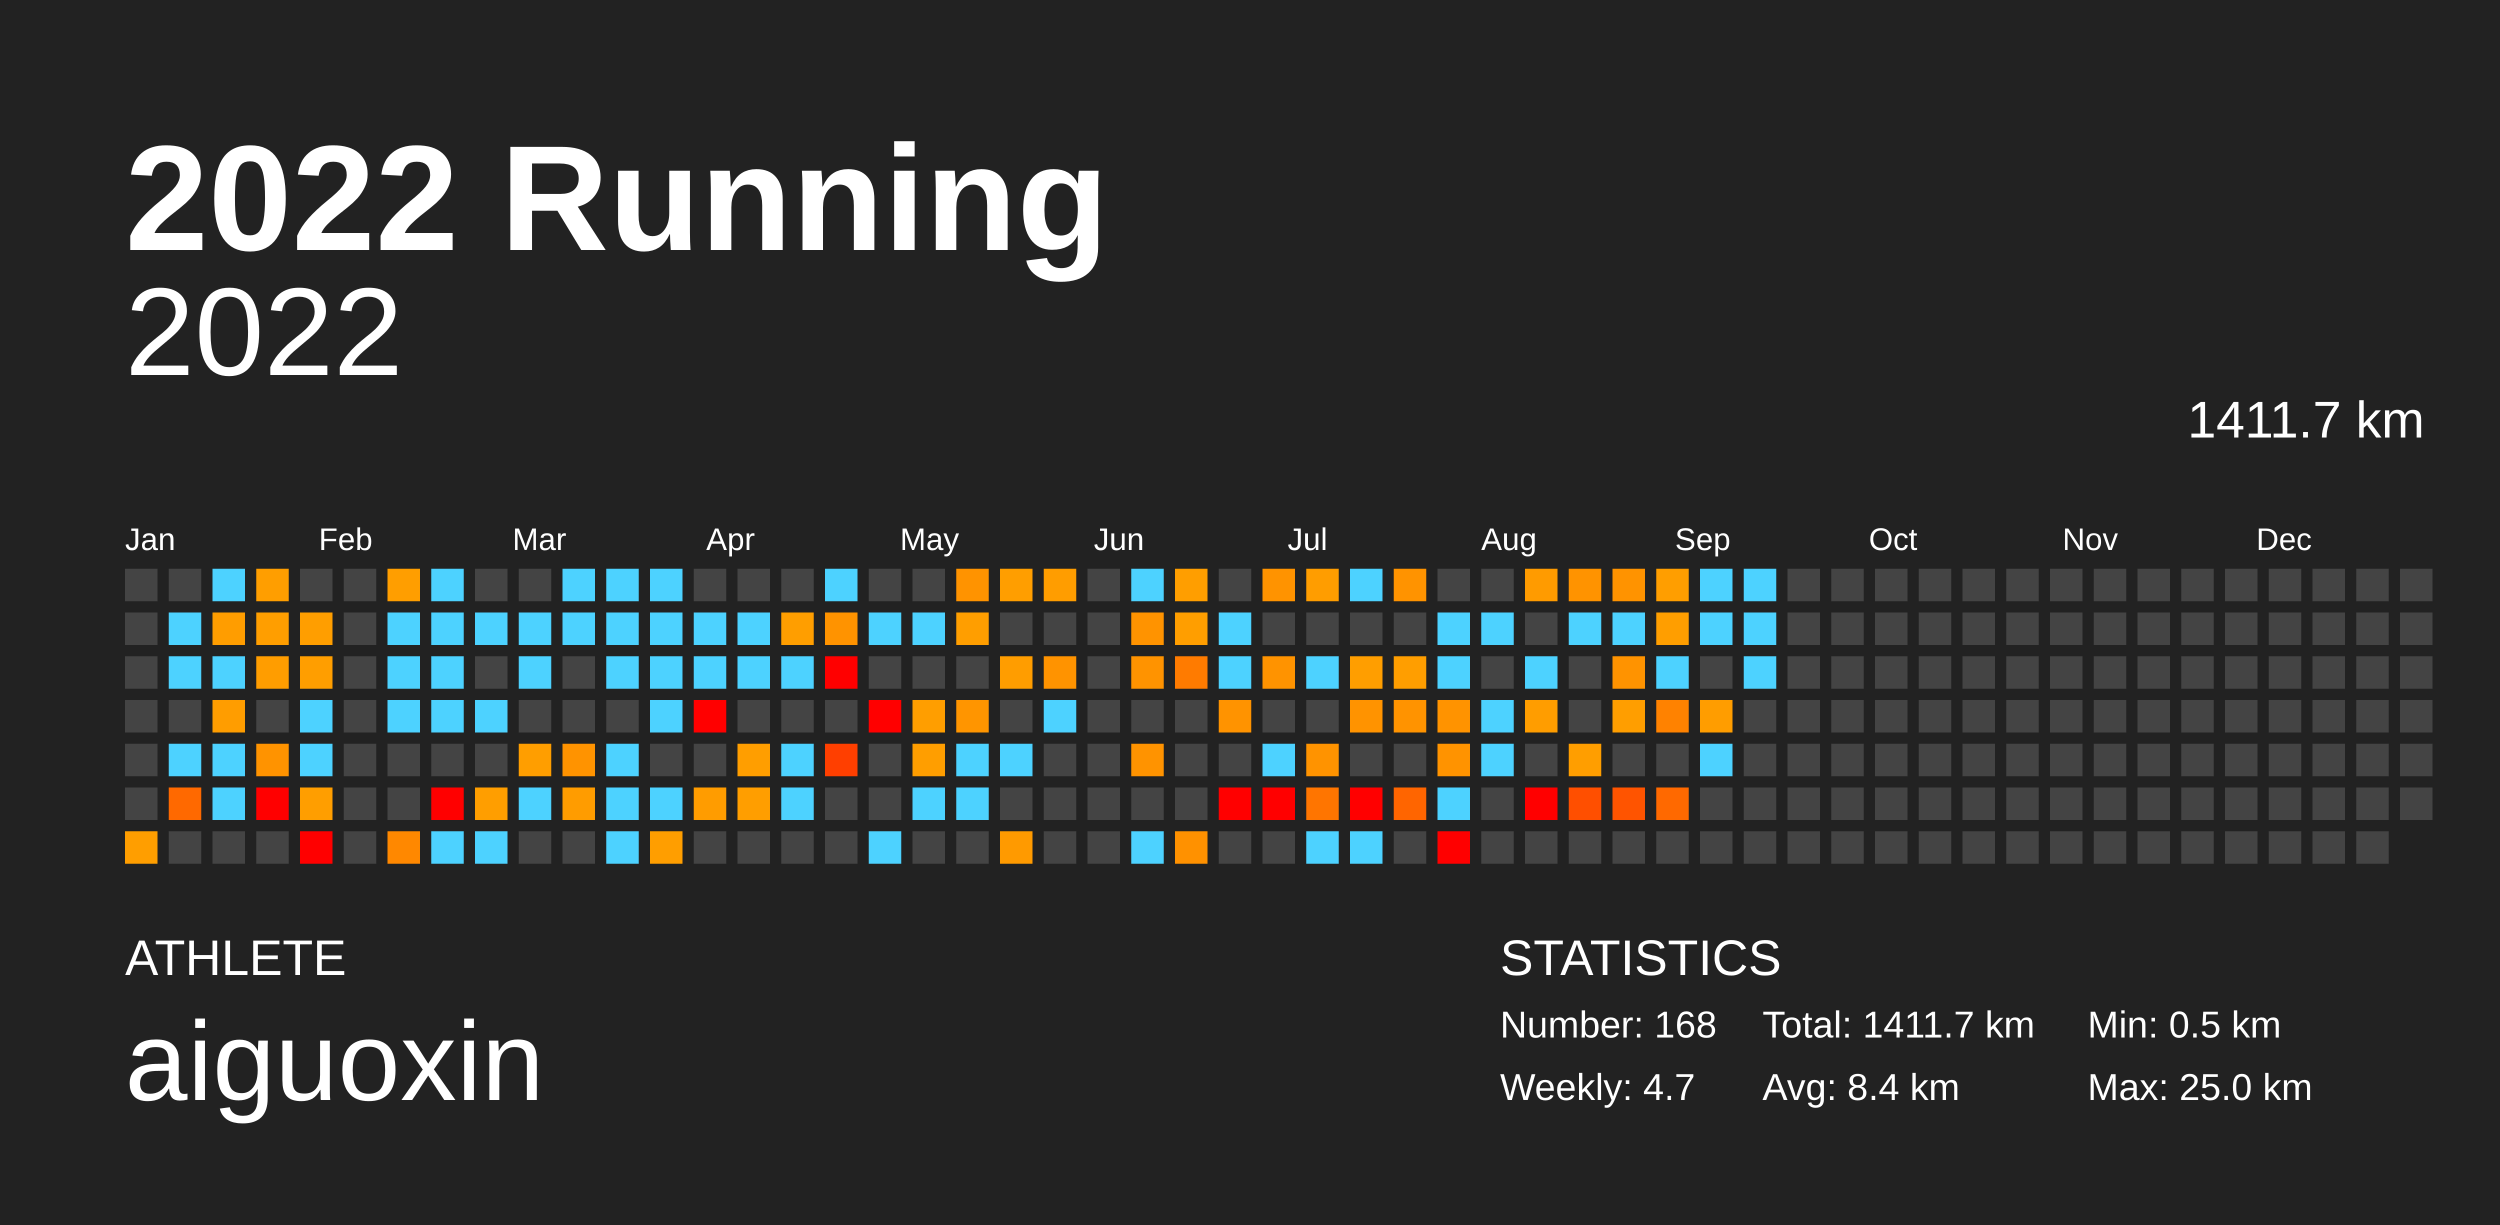
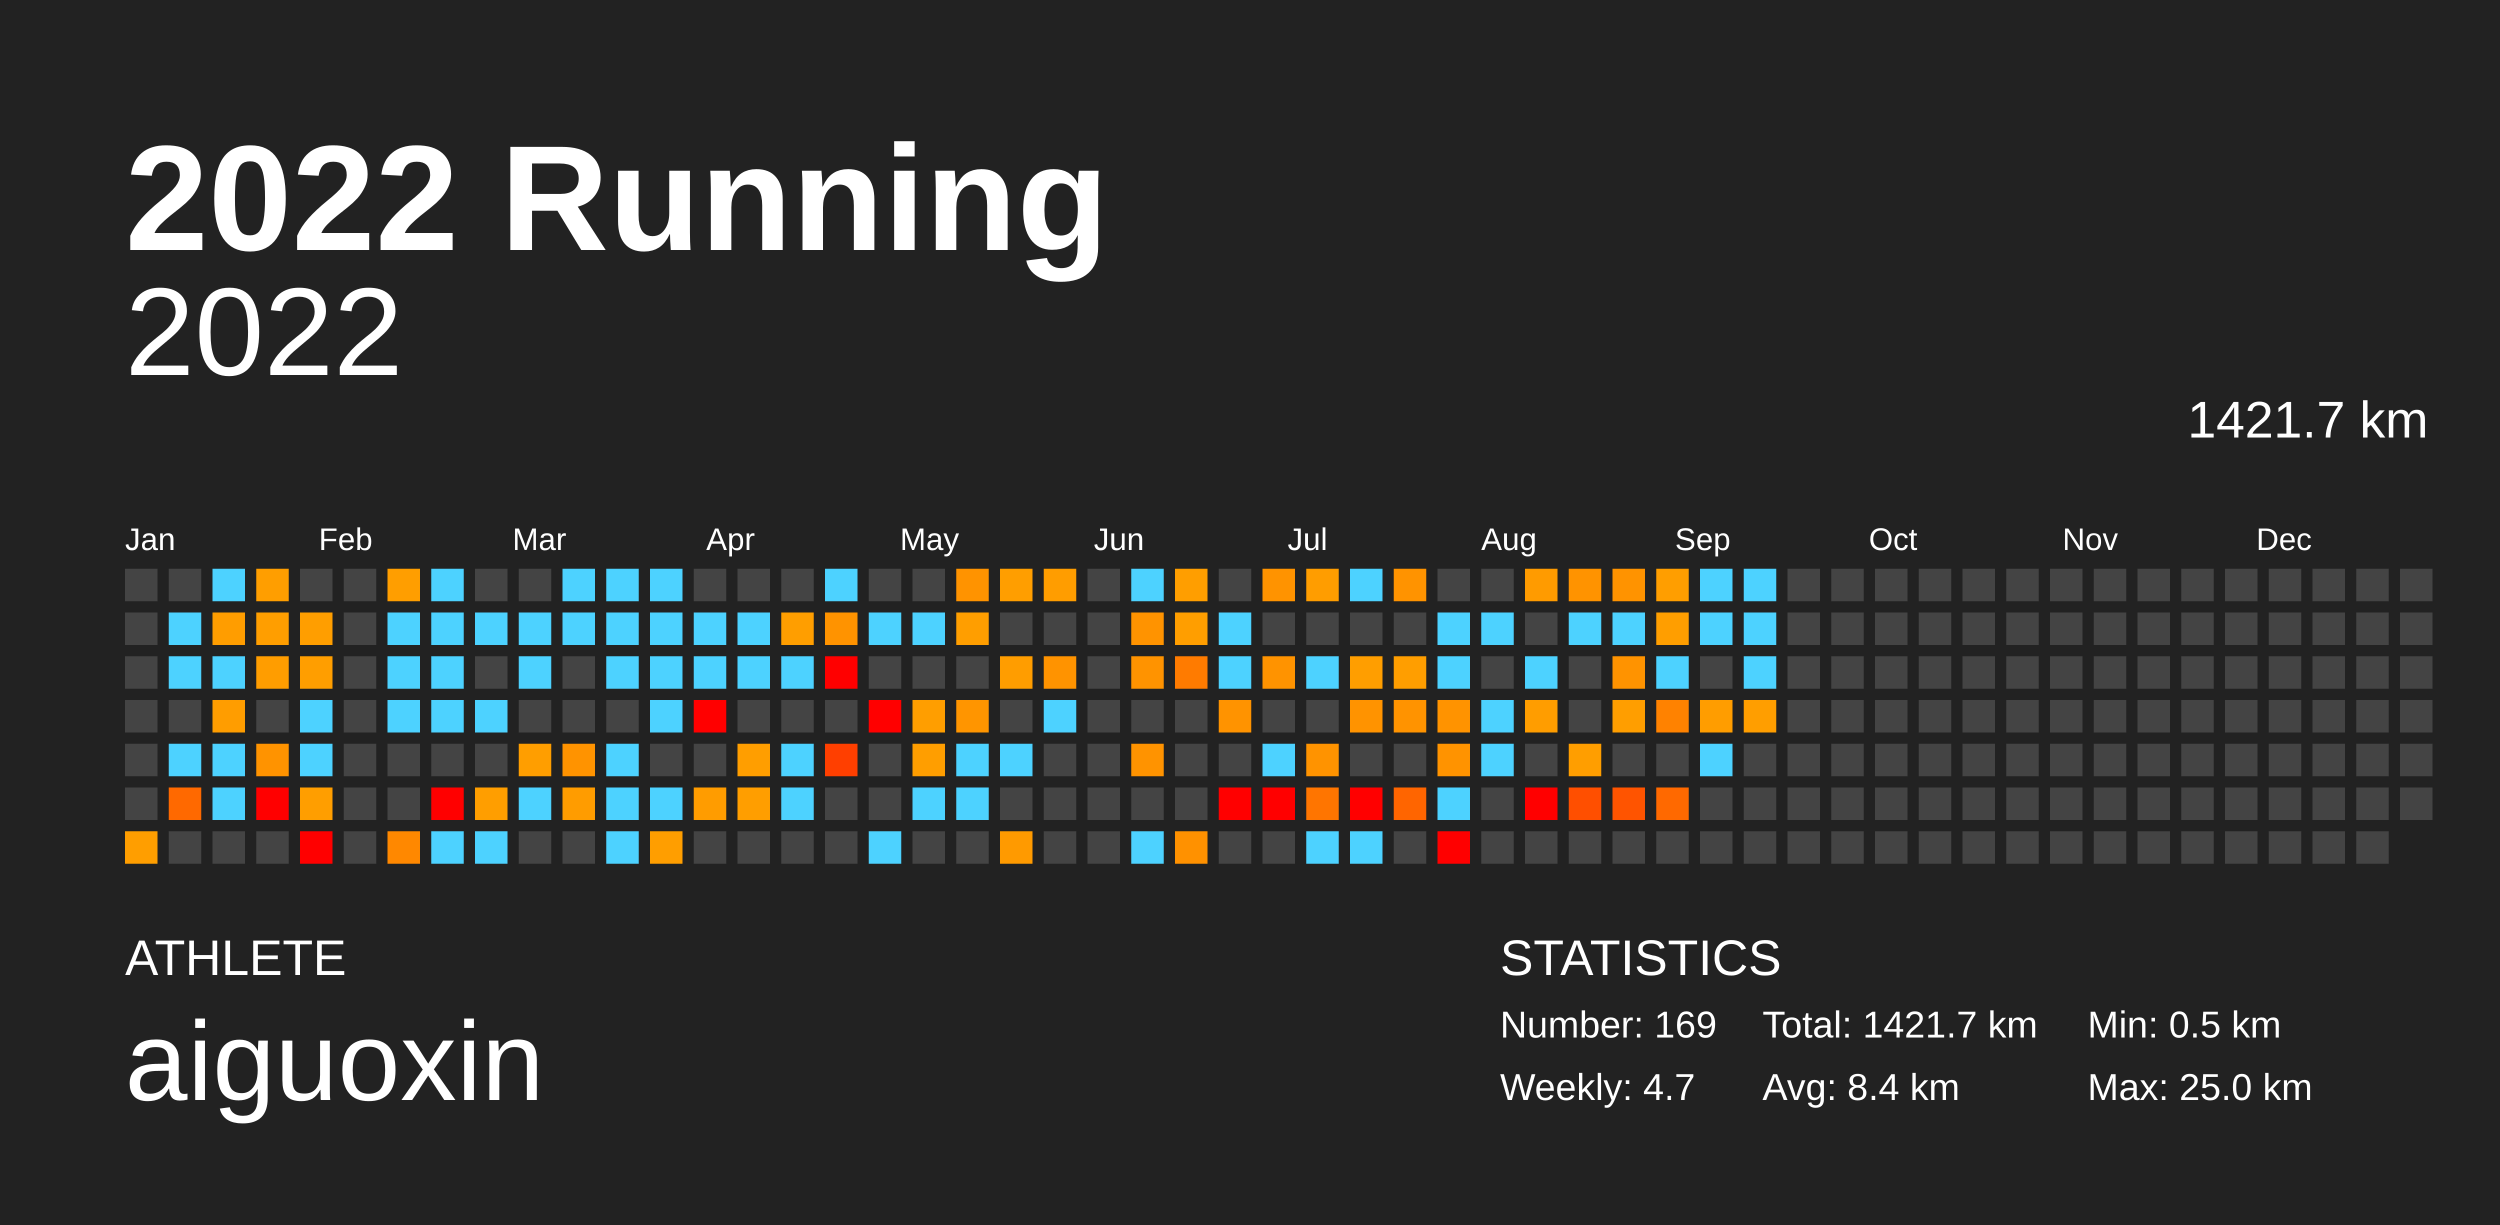
<svg xmlns="http://www.w3.org/2000/svg" baseProfile="full" height="98mm" version="1.1" viewBox="0,0,200,98" width="200mm">
  <defs />
  <rect fill="#222222" height="98" width="200" x="0" y="0" />
  <text fill="#FFFFFF" style="font-size:12px; font-family:Arial; font-weight:bold;" x="10" y="20">2022 Running</text>
  <text fill="#FFFFFF" style="font-size:4px; font-family:Arial" x="10" y="78">ATHLETE</text>
  <text fill="#FFFFFF" style="font-size:9px; font-family:Arial" x="10" y="88">aiguoxin</text>
  <text fill="#FFFFFF" style="font-size:4px; font-family:Arial" x="120" y="78">STATISTICS</text>
-   <text fill="#FFFFFF" style="font-size:3px; font-family:Arial" x="120" y="83">Number: 168</text>
+   <text fill="#FFFFFF" style="font-size:3px; font-family:Arial" x="120" y="83">Number: 169</text>
  <text fill="#FFFFFF" style="font-size:3px; font-family:Arial" x="120" y="88">Weekly: 4.7</text>
-   <text fill="#FFFFFF" style="font-size:3px; font-family:Arial" x="141" y="83">Total: 1411.7 km</text>
+   <text fill="#FFFFFF" style="font-size:3px; font-family:Arial" x="141" y="83">Total: 1421.7 km</text>
  <text fill="#FFFFFF" style="font-size:3px; font-family:Arial" x="141" y="88">Avg: 8.4 km</text>
  <text fill="#FFFFFF" style="font-size:3px; font-family:Arial" x="167" y="83">Min: 0.5 km</text>
  <text fill="#FFFFFF" style="font-size:3px; font-family:Arial" x="167" y="88">Max: 25.0 km</text>
  <text alignment-baseline="hanging" fill="#FFFFFF" style="font-size:10.0px; font-family:Arial;" x="10" y="30">2022</text>
-   <text alignment-baseline="hanging" fill="#FFFFFF" style="font-size:4.125px; font-family:Arial;" x="175" y="35">1411.7 km</text>
+   <text alignment-baseline="hanging" fill="#FFFFFF" style="font-size:4.125px; font-family:Arial;" x="175" y="35">1421.7 km</text>
  <text fill="#FFFFFF" style="font-size:2.5px; font-family:Arial" x="10.0" y="44">Jan</text>
  <text fill="#FFFFFF" style="font-size:2.5px; font-family:Arial" x="25.5" y="44">Feb</text>
  <text fill="#FFFFFF" style="font-size:2.5px; font-family:Arial" x="41.0" y="44">Mar</text>
  <text fill="#FFFFFF" style="font-size:2.5px; font-family:Arial" x="56.5" y="44">Apr</text>
  <text fill="#FFFFFF" style="font-size:2.5px; font-family:Arial" x="72.0" y="44">May</text>
  <text fill="#FFFFFF" style="font-size:2.5px; font-family:Arial" x="87.5" y="44">Jun</text>
  <text fill="#FFFFFF" style="font-size:2.5px; font-family:Arial" x="103.0" y="44">Jul</text>
  <text fill="#FFFFFF" style="font-size:2.5px; font-family:Arial" x="118.5" y="44">Aug</text>
  <text fill="#FFFFFF" style="font-size:2.5px; font-family:Arial" x="134.0" y="44">Sep</text>
  <text fill="#FFFFFF" style="font-size:2.5px; font-family:Arial" x="149.5" y="44">Oct</text>
  <text fill="#FFFFFF" style="font-size:2.5px; font-family:Arial" x="165.0" y="44">Nov</text>
  <text fill="#FFFFFF" style="font-size:2.5px; font-family:Arial" x="180.5" y="44">Dec</text>
  <rect fill="#444444" height="2.6" width="2.6" x="10.0" y="45.5" />
  <rect fill="#444444" height="2.6" width="2.6" x="10.0" y="49.0" />
  <rect fill="#444444" height="2.6" width="2.6" x="10.0" y="52.5" />
  <rect fill="#444444" height="2.6" width="2.6" x="10.0" y="56.0" />
  <rect fill="#444444" height="2.6" width="2.6" x="10.0" y="59.5" />
  <rect fill="#444444" height="2.6" width="2.6" x="10.0" y="63.0" />
  <rect fill="#ff9e00" height="2.6" width="2.6" x="10.0" y="66.5" />
  <rect fill="#444444" height="2.6" width="2.6" x="13.5" y="45.5" />
  <rect fill="#4dd2ff" height="2.6" width="2.6" x="13.5" y="49.0" />
  <rect fill="#4dd2ff" height="2.6" width="2.6" x="13.5" y="52.5" />
  <rect fill="#444444" height="2.6" width="2.6" x="13.5" y="56.0" />
  <rect fill="#4dd2ff" height="2.6" width="2.6" x="13.5" y="59.5" />
  <rect fill="#ff6900" height="2.6" width="2.6" x="13.5" y="63.0" />
  <rect fill="#444444" height="2.6" width="2.6" x="13.5" y="66.5" />
  <rect fill="#4dd2ff" height="2.6" width="2.6" x="17.0" y="45.5" />
  <rect fill="#ff9d00" height="2.6" width="2.6" x="17.0" y="49.0" />
  <rect fill="#4dd2ff" height="2.6" width="2.6" x="17.0" y="52.5" />
  <rect fill="#ff9d00" height="2.6" width="2.6" x="17.0" y="56.0" />
  <rect fill="#4dd2ff" height="2.6" width="2.6" x="17.0" y="59.5" />
  <rect fill="#4dd2ff" height="2.6" width="2.6" x="17.0" y="63.0" />
  <rect fill="#444444" height="2.6" width="2.6" x="17.0" y="66.5" />
  <rect fill="#ff9e00" height="2.6" width="2.6" x="20.5" y="45.5" />
  <rect fill="#ff9e00" height="2.6" width="2.6" x="20.5" y="49.0" />
  <rect fill="#ff9d00" height="2.6" width="2.6" x="20.5" y="52.5" />
  <rect fill="#444444" height="2.6" width="2.6" x="20.5" y="56.0" />
  <rect fill="#ff9300" height="2.6" width="2.6" x="20.5" y="59.5" />
  <rect fill="red" height="2.6" width="2.6" x="20.5" y="63.0" />
  <rect fill="#444444" height="2.6" width="2.6" x="20.5" y="66.5" />
  <rect fill="#444444" height="2.6" width="2.6" x="24.0" y="45.5" />
  <rect fill="#ff9e00" height="2.6" width="2.6" x="24.0" y="49.0" />
  <rect fill="#ff9e00" height="2.6" width="2.6" x="24.0" y="52.5" />
  <rect fill="#4dd2ff" height="2.6" width="2.6" x="24.0" y="56.0" />
  <rect fill="#4dd2ff" height="2.6" width="2.6" x="24.0" y="59.5" />
  <rect fill="#ff9e00" height="2.6" width="2.6" x="24.0" y="63.0" />
  <rect fill="red" height="2.6" width="2.6" x="24.0" y="66.5" />
  <rect fill="#444444" height="2.6" width="2.6" x="27.5" y="45.5" />
  <rect fill="#444444" height="2.6" width="2.6" x="27.5" y="49.0" />
  <rect fill="#444444" height="2.6" width="2.6" x="27.5" y="52.5" />
  <rect fill="#444444" height="2.6" width="2.6" x="27.5" y="56.0" />
  <rect fill="#444444" height="2.6" width="2.6" x="27.5" y="59.5" />
  <rect fill="#444444" height="2.6" width="2.6" x="27.5" y="63.0" />
  <rect fill="#444444" height="2.6" width="2.6" x="27.5" y="66.5" />
  <rect fill="#ff9e00" height="2.6" width="2.6" x="31.0" y="45.5" />
  <rect fill="#4dd2ff" height="2.6" width="2.6" x="31.0" y="49.0" />
  <rect fill="#4dd2ff" height="2.6" width="2.6" x="31.0" y="52.5" />
  <rect fill="#4dd2ff" height="2.6" width="2.6" x="31.0" y="56.0" />
  <rect fill="#444444" height="2.6" width="2.6" x="31.0" y="59.5" />
  <rect fill="#444444" height="2.6" width="2.6" x="31.0" y="63.0" />
  <rect fill="#ff8800" height="2.6" width="2.6" x="31.0" y="66.5" />
  <rect fill="#4dd2ff" height="2.6" width="2.6" x="34.5" y="45.5" />
  <rect fill="#4dd2ff" height="2.6" width="2.6" x="34.5" y="49.0" />
  <rect fill="#4dd2ff" height="2.6" width="2.6" x="34.5" y="52.5" />
  <rect fill="#4dd2ff" height="2.6" width="2.6" x="34.5" y="56.0" />
  <rect fill="#444444" height="2.6" width="2.6" x="34.5" y="59.5" />
  <rect fill="red" height="2.6" width="2.6" x="34.5" y="63.0" />
  <rect fill="#4dd2ff" height="2.6" width="2.6" x="34.5" y="66.5" />
  <rect fill="#444444" height="2.6" width="2.6" x="38.0" y="45.5" />
  <rect fill="#4dd2ff" height="2.6" width="2.6" x="38.0" y="49.0" />
  <rect fill="#444444" height="2.6" width="2.6" x="38.0" y="52.5" />
  <rect fill="#4dd2ff" height="2.6" width="2.6" x="38.0" y="56.0" />
  <rect fill="#444444" height="2.6" width="2.6" x="38.0" y="59.5" />
  <rect fill="#ff9e00" height="2.6" width="2.6" x="38.0" y="63.0" />
  <rect fill="#4dd2ff" height="2.6" width="2.6" x="38.0" y="66.5" />
  <rect fill="#444444" height="2.6" width="2.6" x="41.5" y="45.5" />
  <rect fill="#4dd2ff" height="2.6" width="2.6" x="41.5" y="49.0" />
  <rect fill="#4dd2ff" height="2.6" width="2.6" x="41.5" y="52.5" />
  <rect fill="#444444" height="2.6" width="2.6" x="41.5" y="56.0" />
  <rect fill="#ff9e00" height="2.6" width="2.6" x="41.5" y="59.5" />
  <rect fill="#4dd2ff" height="2.6" width="2.6" x="41.5" y="63.0" />
  <rect fill="#444444" height="2.6" width="2.6" x="41.5" y="66.5" />
  <rect fill="#4dd2ff" height="2.6" width="2.6" x="45.0" y="45.5" />
  <rect fill="#4dd2ff" height="2.6" width="2.6" x="45.0" y="49.0" />
  <rect fill="#444444" height="2.6" width="2.6" x="45.0" y="52.5" />
  <rect fill="#444444" height="2.6" width="2.6" x="45.0" y="56.0" />
  <rect fill="#ff9300" height="2.6" width="2.6" x="45.0" y="59.5" />
  <rect fill="#ff9c00" height="2.6" width="2.6" x="45.0" y="63.0" />
  <rect fill="#444444" height="2.6" width="2.6" x="45.0" y="66.5" />
  <rect fill="#4dd2ff" height="2.6" width="2.6" x="48.5" y="45.5" />
  <rect fill="#4dd2ff" height="2.6" width="2.6" x="48.5" y="49.0" />
  <rect fill="#4dd2ff" height="2.6" width="2.6" x="48.5" y="52.5" />
  <rect fill="#444444" height="2.6" width="2.6" x="48.5" y="56.0" />
  <rect fill="#4dd2ff" height="2.6" width="2.6" x="48.5" y="59.5" />
  <rect fill="#4dd2ff" height="2.6" width="2.6" x="48.5" y="63.0" />
  <rect fill="#4dd2ff" height="2.6" width="2.6" x="48.5" y="66.5" />
  <rect fill="#4dd2ff" height="2.6" width="2.6" x="52.0" y="45.5" />
  <rect fill="#4dd2ff" height="2.6" width="2.6" x="52.0" y="49.0" />
  <rect fill="#4dd2ff" height="2.6" width="2.6" x="52.0" y="52.5" />
  <rect fill="#4dd2ff" height="2.6" width="2.6" x="52.0" y="56.0" />
  <rect fill="#444444" height="2.6" width="2.6" x="52.0" y="59.5" />
  <rect fill="#4dd2ff" height="2.6" width="2.6" x="52.0" y="63.0" />
  <rect fill="#ff9e00" height="2.6" width="2.6" x="52.0" y="66.5" />
  <rect fill="#444444" height="2.6" width="2.6" x="55.5" y="45.5" />
  <rect fill="#4dd2ff" height="2.6" width="2.6" x="55.5" y="49.0" />
  <rect fill="#4dd2ff" height="2.6" width="2.6" x="55.5" y="52.5" />
  <rect fill="red" height="2.6" width="2.6" x="55.5" y="56.0" />
  <rect fill="#444444" height="2.6" width="2.6" x="55.5" y="59.5" />
  <rect fill="#ff9c00" height="2.6" width="2.6" x="55.5" y="63.0" />
  <rect fill="#444444" height="2.6" width="2.6" x="55.5" y="66.5" />
  <rect fill="#444444" height="2.6" width="2.6" x="59.0" y="45.5" />
  <rect fill="#4dd2ff" height="2.6" width="2.6" x="59.0" y="49.0" />
  <rect fill="#4dd2ff" height="2.6" width="2.6" x="59.0" y="52.5" />
  <rect fill="#444444" height="2.6" width="2.6" x="59.0" y="56.0" />
  <rect fill="#ff9e00" height="2.6" width="2.6" x="59.0" y="59.5" />
  <rect fill="#ff9e00" height="2.6" width="2.6" x="59.0" y="63.0" />
  <rect fill="#444444" height="2.6" width="2.6" x="59.0" y="66.5" />
  <rect fill="#444444" height="2.6" width="2.6" x="62.5" y="45.5" />
  <rect fill="#ff9e00" height="2.6" width="2.6" x="62.5" y="49.0" />
  <rect fill="#4dd2ff" height="2.6" width="2.6" x="62.5" y="52.5" />
  <rect fill="#444444" height="2.6" width="2.6" x="62.5" y="56.0" />
  <rect fill="#4dd2ff" height="2.6" width="2.6" x="62.5" y="59.5" />
  <rect fill="#4dd2ff" height="2.6" width="2.6" x="62.5" y="63.0" />
  <rect fill="#444444" height="2.6" width="2.6" x="62.5" y="66.5" />
  <rect fill="#4dd2ff" height="2.6" width="2.6" x="66.0" y="45.5" />
  <rect fill="#ff9300" height="2.6" width="2.6" x="66.0" y="49.0" />
  <rect fill="red" height="2.6" width="2.6" x="66.0" y="52.5" />
  <rect fill="#444444" height="2.6" width="2.6" x="66.0" y="56.0" />
  <rect fill="#ff3f00" height="2.6" width="2.6" x="66.0" y="59.5" />
  <rect fill="#444444" height="2.6" width="2.6" x="66.0" y="63.0" />
  <rect fill="#444444" height="2.6" width="2.6" x="66.0" y="66.5" />
  <rect fill="#444444" height="2.6" width="2.6" x="69.5" y="45.5" />
  <rect fill="#4dd2ff" height="2.6" width="2.6" x="69.5" y="49.0" />
  <rect fill="#444444" height="2.6" width="2.6" x="69.5" y="52.5" />
  <rect fill="red" height="2.6" width="2.6" x="69.5" y="56.0" />
  <rect fill="#444444" height="2.6" width="2.6" x="69.5" y="59.5" />
  <rect fill="#444444" height="2.6" width="2.6" x="69.5" y="63.0" />
  <rect fill="#4dd2ff" height="2.6" width="2.6" x="69.5" y="66.5" />
  <rect fill="#444444" height="2.6" width="2.6" x="73.0" y="45.5" />
  <rect fill="#4dd2ff" height="2.6" width="2.6" x="73.0" y="49.0" />
  <rect fill="#444444" height="2.6" width="2.6" x="73.0" y="52.5" />
  <rect fill="#ff9e00" height="2.6" width="2.6" x="73.0" y="56.0" />
  <rect fill="#ff9e00" height="2.6" width="2.6" x="73.0" y="59.5" />
  <rect fill="#4dd2ff" height="2.6" width="2.6" x="73.0" y="63.0" />
  <rect fill="#444444" height="2.6" width="2.6" x="73.0" y="66.5" />
  <rect fill="#ff9300" height="2.6" width="2.6" x="76.5" y="45.5" />
  <rect fill="#ff9e00" height="2.6" width="2.6" x="76.5" y="49.0" />
  <rect fill="#444444" height="2.6" width="2.6" x="76.5" y="52.5" />
  <rect fill="#ff9500" height="2.6" width="2.6" x="76.5" y="56.0" />
  <rect fill="#4dd2ff" height="2.6" width="2.6" x="76.5" y="59.5" />
  <rect fill="#4dd2ff" height="2.6" width="2.6" x="76.5" y="63.0" />
  <rect fill="#444444" height="2.6" width="2.6" x="76.5" y="66.5" />
  <rect fill="#ff9e00" height="2.6" width="2.6" x="80.0" y="45.5" />
  <rect fill="#444444" height="2.6" width="2.6" x="80.0" y="49.0" />
  <rect fill="#ff9d00" height="2.6" width="2.6" x="80.0" y="52.5" />
  <rect fill="#444444" height="2.6" width="2.6" x="80.0" y="56.0" />
  <rect fill="#4dd2ff" height="2.6" width="2.6" x="80.0" y="59.5" />
  <rect fill="#444444" height="2.6" width="2.6" x="80.0" y="63.0" />
  <rect fill="#ff9a00" height="2.6" width="2.6" x="80.0" y="66.5" />
  <rect fill="#ff9d00" height="2.6" width="2.6" x="83.5" y="45.5" />
  <rect fill="#444444" height="2.6" width="2.6" x="83.5" y="49.0" />
  <rect fill="#ff9300" height="2.6" width="2.6" x="83.5" y="52.5" />
  <rect fill="#4dd2ff" height="2.6" width="2.6" x="83.5" y="56.0" />
  <rect fill="#444444" height="2.6" width="2.6" x="83.5" y="59.5" />
  <rect fill="#444444" height="2.6" width="2.6" x="83.5" y="63.0" />
  <rect fill="#444444" height="2.6" width="2.6" x="83.5" y="66.5" />
  <rect fill="#444444" height="2.6" width="2.6" x="87.0" y="45.5" />
  <rect fill="#444444" height="2.6" width="2.6" x="87.0" y="49.0" />
  <rect fill="#444444" height="2.6" width="2.6" x="87.0" y="52.5" />
  <rect fill="#444444" height="2.6" width="2.6" x="87.0" y="56.0" />
  <rect fill="#444444" height="2.6" width="2.6" x="87.0" y="59.5" />
  <rect fill="#444444" height="2.6" width="2.6" x="87.0" y="63.0" />
  <rect fill="#444444" height="2.6" width="2.6" x="87.0" y="66.5" />
  <rect fill="#4dd2ff" height="2.6" width="2.6" x="90.5" y="45.5" />
  <rect fill="#ff9300" height="2.6" width="2.6" x="90.5" y="49.0" />
  <rect fill="#ff9300" height="2.6" width="2.6" x="90.5" y="52.5" />
  <rect fill="#444444" height="2.6" width="2.6" x="90.5" y="56.0" />
  <rect fill="#ff9300" height="2.6" width="2.6" x="90.5" y="59.5" />
  <rect fill="#444444" height="2.6" width="2.6" x="90.5" y="63.0" />
  <rect fill="#4dd2ff" height="2.6" width="2.6" x="90.5" y="66.5" />
  <rect fill="#ff9e00" height="2.6" width="2.6" x="94.0" y="45.5" />
  <rect fill="#ff9e00" height="2.6" width="2.6" x="94.0" y="49.0" />
  <rect fill="#ff7b00" height="2.6" width="2.6" x="94.0" y="52.5" />
  <rect fill="#444444" height="2.6" width="2.6" x="94.0" y="56.0" />
  <rect fill="#444444" height="2.6" width="2.6" x="94.0" y="59.5" />
  <rect fill="#444444" height="2.6" width="2.6" x="94.0" y="63.0" />
  <rect fill="#ff9100" height="2.6" width="2.6" x="94.0" y="66.5" />
  <rect fill="#444444" height="2.6" width="2.6" x="97.5" y="45.5" />
  <rect fill="#4dd2ff" height="2.6" width="2.6" x="97.5" y="49.0" />
  <rect fill="#4dd2ff" height="2.6" width="2.6" x="97.5" y="52.5" />
  <rect fill="#ff9300" height="2.6" width="2.6" x="97.5" y="56.0" />
  <rect fill="#444444" height="2.6" width="2.6" x="97.5" y="59.5" />
  <rect fill="red" height="2.6" width="2.6" x="97.5" y="63.0" />
  <rect fill="#444444" height="2.6" width="2.6" x="97.5" y="66.5" />
  <rect fill="#ff9300" height="2.6" width="2.6" x="101.0" y="45.5" />
  <rect fill="#444444" height="2.6" width="2.6" x="101.0" y="49.0" />
  <rect fill="#ff9300" height="2.6" width="2.6" x="101.0" y="52.5" />
  <rect fill="#444444" height="2.6" width="2.6" x="101.0" y="56.0" />
  <rect fill="#4dd2ff" height="2.6" width="2.6" x="101.0" y="59.5" />
  <rect fill="red" height="2.6" width="2.6" x="101.0" y="63.0" />
  <rect fill="#444444" height="2.6" width="2.6" x="101.0" y="66.5" />
  <rect fill="#ff9d00" height="2.6" width="2.6" x="104.5" y="45.5" />
  <rect fill="#444444" height="2.6" width="2.6" x="104.5" y="49.0" />
  <rect fill="#4dd2ff" height="2.6" width="2.6" x="104.5" y="52.5" />
  <rect fill="#444444" height="2.6" width="2.6" x="104.5" y="56.0" />
  <rect fill="#ff9300" height="2.6" width="2.6" x="104.5" y="59.5" />
  <rect fill="#ff7500" height="2.6" width="2.6" x="104.5" y="63.0" />
  <rect fill="#4dd2ff" height="2.6" width="2.6" x="104.5" y="66.5" />
  <rect fill="#4dd2ff" height="2.6" width="2.6" x="108.0" y="45.5" />
  <rect fill="#444444" height="2.6" width="2.6" x="108.0" y="49.0" />
  <rect fill="#ff9e00" height="2.6" width="2.6" x="108.0" y="52.5" />
  <rect fill="#ff9300" height="2.6" width="2.6" x="108.0" y="56.0" />
  <rect fill="#444444" height="2.6" width="2.6" x="108.0" y="59.5" />
  <rect fill="red" height="2.6" width="2.6" x="108.0" y="63.0" />
  <rect fill="#4dd2ff" height="2.6" width="2.6" x="108.0" y="66.5" />
  <rect fill="#ff9300" height="2.6" width="2.6" x="111.5" y="45.5" />
  <rect fill="#444444" height="2.6" width="2.6" x="111.5" y="49.0" />
  <rect fill="#ff9e00" height="2.6" width="2.6" x="111.5" y="52.5" />
  <rect fill="#ff9300" height="2.6" width="2.6" x="111.5" y="56.0" />
  <rect fill="#444444" height="2.6" width="2.6" x="111.5" y="59.5" />
  <rect fill="#ff6500" height="2.6" width="2.6" x="111.5" y="63.0" />
  <rect fill="#444444" height="2.6" width="2.6" x="111.5" y="66.5" />
  <rect fill="#444444" height="2.6" width="2.6" x="115.0" y="45.5" />
  <rect fill="#4dd2ff" height="2.6" width="2.6" x="115.0" y="49.0" />
  <rect fill="#4dd2ff" height="2.6" width="2.6" x="115.0" y="52.5" />
  <rect fill="#ff9300" height="2.6" width="2.6" x="115.0" y="56.0" />
  <rect fill="#ff9300" height="2.6" width="2.6" x="115.0" y="59.5" />
  <rect fill="#4dd2ff" height="2.6" width="2.6" x="115.0" y="63.0" />
  <rect fill="red" height="2.6" width="2.6" x="115.0" y="66.5" />
  <rect fill="#444444" height="2.6" width="2.6" x="118.5" y="45.5" />
  <rect fill="#4dd2ff" height="2.6" width="2.6" x="118.5" y="49.0" />
  <rect fill="#444444" height="2.6" width="2.6" x="118.5" y="52.5" />
  <rect fill="#4dd2ff" height="2.6" width="2.6" x="118.5" y="56.0" />
  <rect fill="#4dd2ff" height="2.6" width="2.6" x="118.5" y="59.5" />
  <rect fill="#444444" height="2.6" width="2.6" x="118.5" y="63.0" />
  <rect fill="#444444" height="2.6" width="2.6" x="118.5" y="66.5" />
  <rect fill="#ff9b00" height="2.6" width="2.6" x="122.0" y="45.5" />
  <rect fill="#444444" height="2.6" width="2.6" x="122.0" y="49.0" />
  <rect fill="#4dd2ff" height="2.6" width="2.6" x="122.0" y="52.5" />
  <rect fill="#ff9d00" height="2.6" width="2.6" x="122.0" y="56.0" />
  <rect fill="#444444" height="2.6" width="2.6" x="122.0" y="59.5" />
  <rect fill="red" height="2.6" width="2.6" x="122.0" y="63.0" />
  <rect fill="#444444" height="2.6" width="2.6" x="122.0" y="66.5" />
  <rect fill="#ff9300" height="2.6" width="2.6" x="125.5" y="45.5" />
  <rect fill="#4dd2ff" height="2.6" width="2.6" x="125.5" y="49.0" />
  <rect fill="#444444" height="2.6" width="2.6" x="125.5" y="52.5" />
  <rect fill="#444444" height="2.6" width="2.6" x="125.5" y="56.0" />
  <rect fill="#ff9e00" height="2.6" width="2.6" x="125.5" y="59.5" />
  <rect fill="#ff4f00" height="2.6" width="2.6" x="125.5" y="63.0" />
  <rect fill="#444444" height="2.6" width="2.6" x="125.5" y="66.5" />
  <rect fill="#ff9300" height="2.6" width="2.6" x="129.0" y="45.5" />
  <rect fill="#4dd2ff" height="2.6" width="2.6" x="129.0" y="49.0" />
  <rect fill="#ff9300" height="2.6" width="2.6" x="129.0" y="52.5" />
  <rect fill="#ff9e00" height="2.6" width="2.6" x="129.0" y="56.0" />
  <rect fill="#444444" height="2.6" width="2.6" x="129.0" y="59.5" />
  <rect fill="#ff5400" height="2.6" width="2.6" x="129.0" y="63.0" />
  <rect fill="#444444" height="2.6" width="2.6" x="129.0" y="66.5" />
  <rect fill="#ff9e00" height="2.6" width="2.6" x="132.5" y="45.5" />
  <rect fill="#ff9e00" height="2.6" width="2.6" x="132.5" y="49.0" />
  <rect fill="#4dd2ff" height="2.6" width="2.6" x="132.5" y="52.5" />
  <rect fill="#ff8200" height="2.6" width="2.6" x="132.5" y="56.0" />
  <rect fill="#444444" height="2.6" width="2.6" x="132.5" y="59.5" />
  <rect fill="#ff6900" height="2.6" width="2.6" x="132.5" y="63.0" />
  <rect fill="#444444" height="2.6" width="2.6" x="132.5" y="66.5" />
  <rect fill="#4dd2ff" height="2.6" width="2.6" x="136.0" y="45.5" />
  <rect fill="#4dd2ff" height="2.6" width="2.6" x="136.0" y="49.0" />
  <rect fill="#444444" height="2.6" width="2.6" x="136.0" y="52.5" />
  <rect fill="#ff9d00" height="2.6" width="2.6" x="136.0" y="56.0" />
  <rect fill="#4dd2ff" height="2.6" width="2.6" x="136.0" y="59.5" />
  <rect fill="#444444" height="2.6" width="2.6" x="136.0" y="63.0" />
  <rect fill="#444444" height="2.6" width="2.6" x="136.0" y="66.5" />
  <rect fill="#4dd2ff" height="2.6" width="2.6" x="139.5" y="45.5" />
  <rect fill="#4dd2ff" height="2.6" width="2.6" x="139.5" y="49.0" />
  <rect fill="#4dd2ff" height="2.6" width="2.6" x="139.5" y="52.5" />
-   <rect fill="#444444" height="2.6" width="2.6" x="139.5" y="56.0" />
+   <rect fill="#ff9e00" height="2.6" width="2.6" x="139.5" y="56.0" />
  <rect fill="#444444" height="2.6" width="2.6" x="139.5" y="59.5" />
  <rect fill="#444444" height="2.6" width="2.6" x="139.5" y="63.0" />
  <rect fill="#444444" height="2.6" width="2.6" x="139.5" y="66.5" />
  <rect fill="#444444" height="2.6" width="2.6" x="143.0" y="45.5" />
  <rect fill="#444444" height="2.6" width="2.6" x="143.0" y="49.0" />
  <rect fill="#444444" height="2.6" width="2.6" x="143.0" y="52.5" />
  <rect fill="#444444" height="2.6" width="2.6" x="143.0" y="56.0" />
  <rect fill="#444444" height="2.6" width="2.6" x="143.0" y="59.5" />
  <rect fill="#444444" height="2.6" width="2.6" x="143.0" y="63.0" />
  <rect fill="#444444" height="2.6" width="2.6" x="143.0" y="66.5" />
  <rect fill="#444444" height="2.6" width="2.6" x="146.5" y="45.5" />
  <rect fill="#444444" height="2.6" width="2.6" x="146.5" y="49.0" />
  <rect fill="#444444" height="2.6" width="2.6" x="146.5" y="52.5" />
  <rect fill="#444444" height="2.6" width="2.6" x="146.5" y="56.0" />
  <rect fill="#444444" height="2.6" width="2.6" x="146.5" y="59.5" />
  <rect fill="#444444" height="2.6" width="2.6" x="146.5" y="63.0" />
  <rect fill="#444444" height="2.6" width="2.6" x="146.5" y="66.5" />
  <rect fill="#444444" height="2.6" width="2.6" x="150.0" y="45.5" />
  <rect fill="#444444" height="2.6" width="2.6" x="150.0" y="49.0" />
  <rect fill="#444444" height="2.6" width="2.6" x="150.0" y="52.5" />
  <rect fill="#444444" height="2.6" width="2.6" x="150.0" y="56.0" />
  <rect fill="#444444" height="2.6" width="2.6" x="150.0" y="59.5" />
  <rect fill="#444444" height="2.6" width="2.6" x="150.0" y="63.0" />
  <rect fill="#444444" height="2.6" width="2.6" x="150.0" y="66.5" />
  <rect fill="#444444" height="2.6" width="2.6" x="153.5" y="45.5" />
  <rect fill="#444444" height="2.6" width="2.6" x="153.5" y="49.0" />
  <rect fill="#444444" height="2.6" width="2.6" x="153.5" y="52.5" />
  <rect fill="#444444" height="2.6" width="2.6" x="153.5" y="56.0" />
  <rect fill="#444444" height="2.6" width="2.6" x="153.5" y="59.5" />
  <rect fill="#444444" height="2.6" width="2.6" x="153.5" y="63.0" />
  <rect fill="#444444" height="2.6" width="2.6" x="153.5" y="66.5" />
  <rect fill="#444444" height="2.6" width="2.6" x="157.0" y="45.5" />
  <rect fill="#444444" height="2.6" width="2.6" x="157.0" y="49.0" />
  <rect fill="#444444" height="2.6" width="2.6" x="157.0" y="52.5" />
  <rect fill="#444444" height="2.6" width="2.6" x="157.0" y="56.0" />
  <rect fill="#444444" height="2.6" width="2.6" x="157.0" y="59.5" />
  <rect fill="#444444" height="2.6" width="2.6" x="157.0" y="63.0" />
  <rect fill="#444444" height="2.6" width="2.6" x="157.0" y="66.5" />
  <rect fill="#444444" height="2.6" width="2.6" x="160.5" y="45.5" />
  <rect fill="#444444" height="2.6" width="2.6" x="160.5" y="49.0" />
  <rect fill="#444444" height="2.6" width="2.6" x="160.5" y="52.5" />
  <rect fill="#444444" height="2.6" width="2.6" x="160.5" y="56.0" />
  <rect fill="#444444" height="2.6" width="2.6" x="160.5" y="59.5" />
  <rect fill="#444444" height="2.6" width="2.6" x="160.5" y="63.0" />
  <rect fill="#444444" height="2.6" width="2.6" x="160.5" y="66.5" />
  <rect fill="#444444" height="2.6" width="2.6" x="164.0" y="45.5" />
  <rect fill="#444444" height="2.6" width="2.6" x="164.0" y="49.0" />
  <rect fill="#444444" height="2.6" width="2.6" x="164.0" y="52.5" />
  <rect fill="#444444" height="2.6" width="2.6" x="164.0" y="56.0" />
  <rect fill="#444444" height="2.6" width="2.6" x="164.0" y="59.5" />
  <rect fill="#444444" height="2.6" width="2.6" x="164.0" y="63.0" />
  <rect fill="#444444" height="2.6" width="2.6" x="164.0" y="66.5" />
  <rect fill="#444444" height="2.6" width="2.6" x="167.5" y="45.5" />
  <rect fill="#444444" height="2.6" width="2.6" x="167.5" y="49.0" />
  <rect fill="#444444" height="2.6" width="2.6" x="167.5" y="52.5" />
  <rect fill="#444444" height="2.6" width="2.6" x="167.5" y="56.0" />
  <rect fill="#444444" height="2.6" width="2.6" x="167.5" y="59.5" />
  <rect fill="#444444" height="2.6" width="2.6" x="167.5" y="63.0" />
  <rect fill="#444444" height="2.6" width="2.6" x="167.5" y="66.5" />
  <rect fill="#444444" height="2.6" width="2.6" x="171.0" y="45.5" />
  <rect fill="#444444" height="2.6" width="2.6" x="171.0" y="49.0" />
  <rect fill="#444444" height="2.6" width="2.6" x="171.0" y="52.5" />
  <rect fill="#444444" height="2.6" width="2.6" x="171.0" y="56.0" />
  <rect fill="#444444" height="2.6" width="2.6" x="171.0" y="59.5" />
  <rect fill="#444444" height="2.6" width="2.6" x="171.0" y="63.0" />
  <rect fill="#444444" height="2.6" width="2.6" x="171.0" y="66.5" />
  <rect fill="#444444" height="2.6" width="2.6" x="174.5" y="45.5" />
  <rect fill="#444444" height="2.6" width="2.6" x="174.5" y="49.0" />
  <rect fill="#444444" height="2.6" width="2.6" x="174.5" y="52.5" />
  <rect fill="#444444" height="2.6" width="2.6" x="174.5" y="56.0" />
  <rect fill="#444444" height="2.6" width="2.6" x="174.5" y="59.5" />
  <rect fill="#444444" height="2.6" width="2.6" x="174.5" y="63.0" />
  <rect fill="#444444" height="2.6" width="2.6" x="174.5" y="66.5" />
  <rect fill="#444444" height="2.6" width="2.6" x="178.0" y="45.5" />
  <rect fill="#444444" height="2.6" width="2.6" x="178.0" y="49.0" />
  <rect fill="#444444" height="2.6" width="2.6" x="178.0" y="52.5" />
  <rect fill="#444444" height="2.6" width="2.6" x="178.0" y="56.0" />
  <rect fill="#444444" height="2.6" width="2.6" x="178.0" y="59.5" />
  <rect fill="#444444" height="2.6" width="2.6" x="178.0" y="63.0" />
  <rect fill="#444444" height="2.6" width="2.6" x="178.0" y="66.5" />
  <rect fill="#444444" height="2.6" width="2.6" x="181.5" y="45.5" />
  <rect fill="#444444" height="2.6" width="2.6" x="181.5" y="49.0" />
  <rect fill="#444444" height="2.6" width="2.6" x="181.5" y="52.5" />
  <rect fill="#444444" height="2.6" width="2.6" x="181.5" y="56.0" />
  <rect fill="#444444" height="2.6" width="2.6" x="181.5" y="59.5" />
  <rect fill="#444444" height="2.6" width="2.6" x="181.5" y="63.0" />
  <rect fill="#444444" height="2.6" width="2.6" x="181.5" y="66.5" />
  <rect fill="#444444" height="2.6" width="2.6" x="185.0" y="45.5" />
  <rect fill="#444444" height="2.6" width="2.6" x="185.0" y="49.0" />
  <rect fill="#444444" height="2.6" width="2.6" x="185.0" y="52.5" />
  <rect fill="#444444" height="2.6" width="2.6" x="185.0" y="56.0" />
  <rect fill="#444444" height="2.6" width="2.6" x="185.0" y="59.5" />
  <rect fill="#444444" height="2.6" width="2.6" x="185.0" y="63.0" />
  <rect fill="#444444" height="2.6" width="2.6" x="185.0" y="66.5" />
  <rect fill="#444444" height="2.6" width="2.6" x="188.5" y="45.5" />
  <rect fill="#444444" height="2.6" width="2.6" x="188.5" y="49.0" />
  <rect fill="#444444" height="2.6" width="2.6" x="188.5" y="52.5" />
  <rect fill="#444444" height="2.6" width="2.6" x="188.5" y="56.0" />
  <rect fill="#444444" height="2.6" width="2.6" x="188.5" y="59.5" />
  <rect fill="#444444" height="2.6" width="2.6" x="188.5" y="63.0" />
  <rect fill="#444444" height="2.6" width="2.6" x="188.5" y="66.5" />
  <rect fill="#444444" height="2.6" width="2.6" x="192.0" y="45.5" />
  <rect fill="#444444" height="2.6" width="2.6" x="192.0" y="49.0" />
  <rect fill="#444444" height="2.6" width="2.6" x="192.0" y="52.5" />
  <rect fill="#444444" height="2.6" width="2.6" x="192.0" y="56.0" />
  <rect fill="#444444" height="2.6" width="2.6" x="192.0" y="59.5" />
  <rect fill="#444444" height="2.6" width="2.6" x="192.0" y="63.0" />
</svg>
